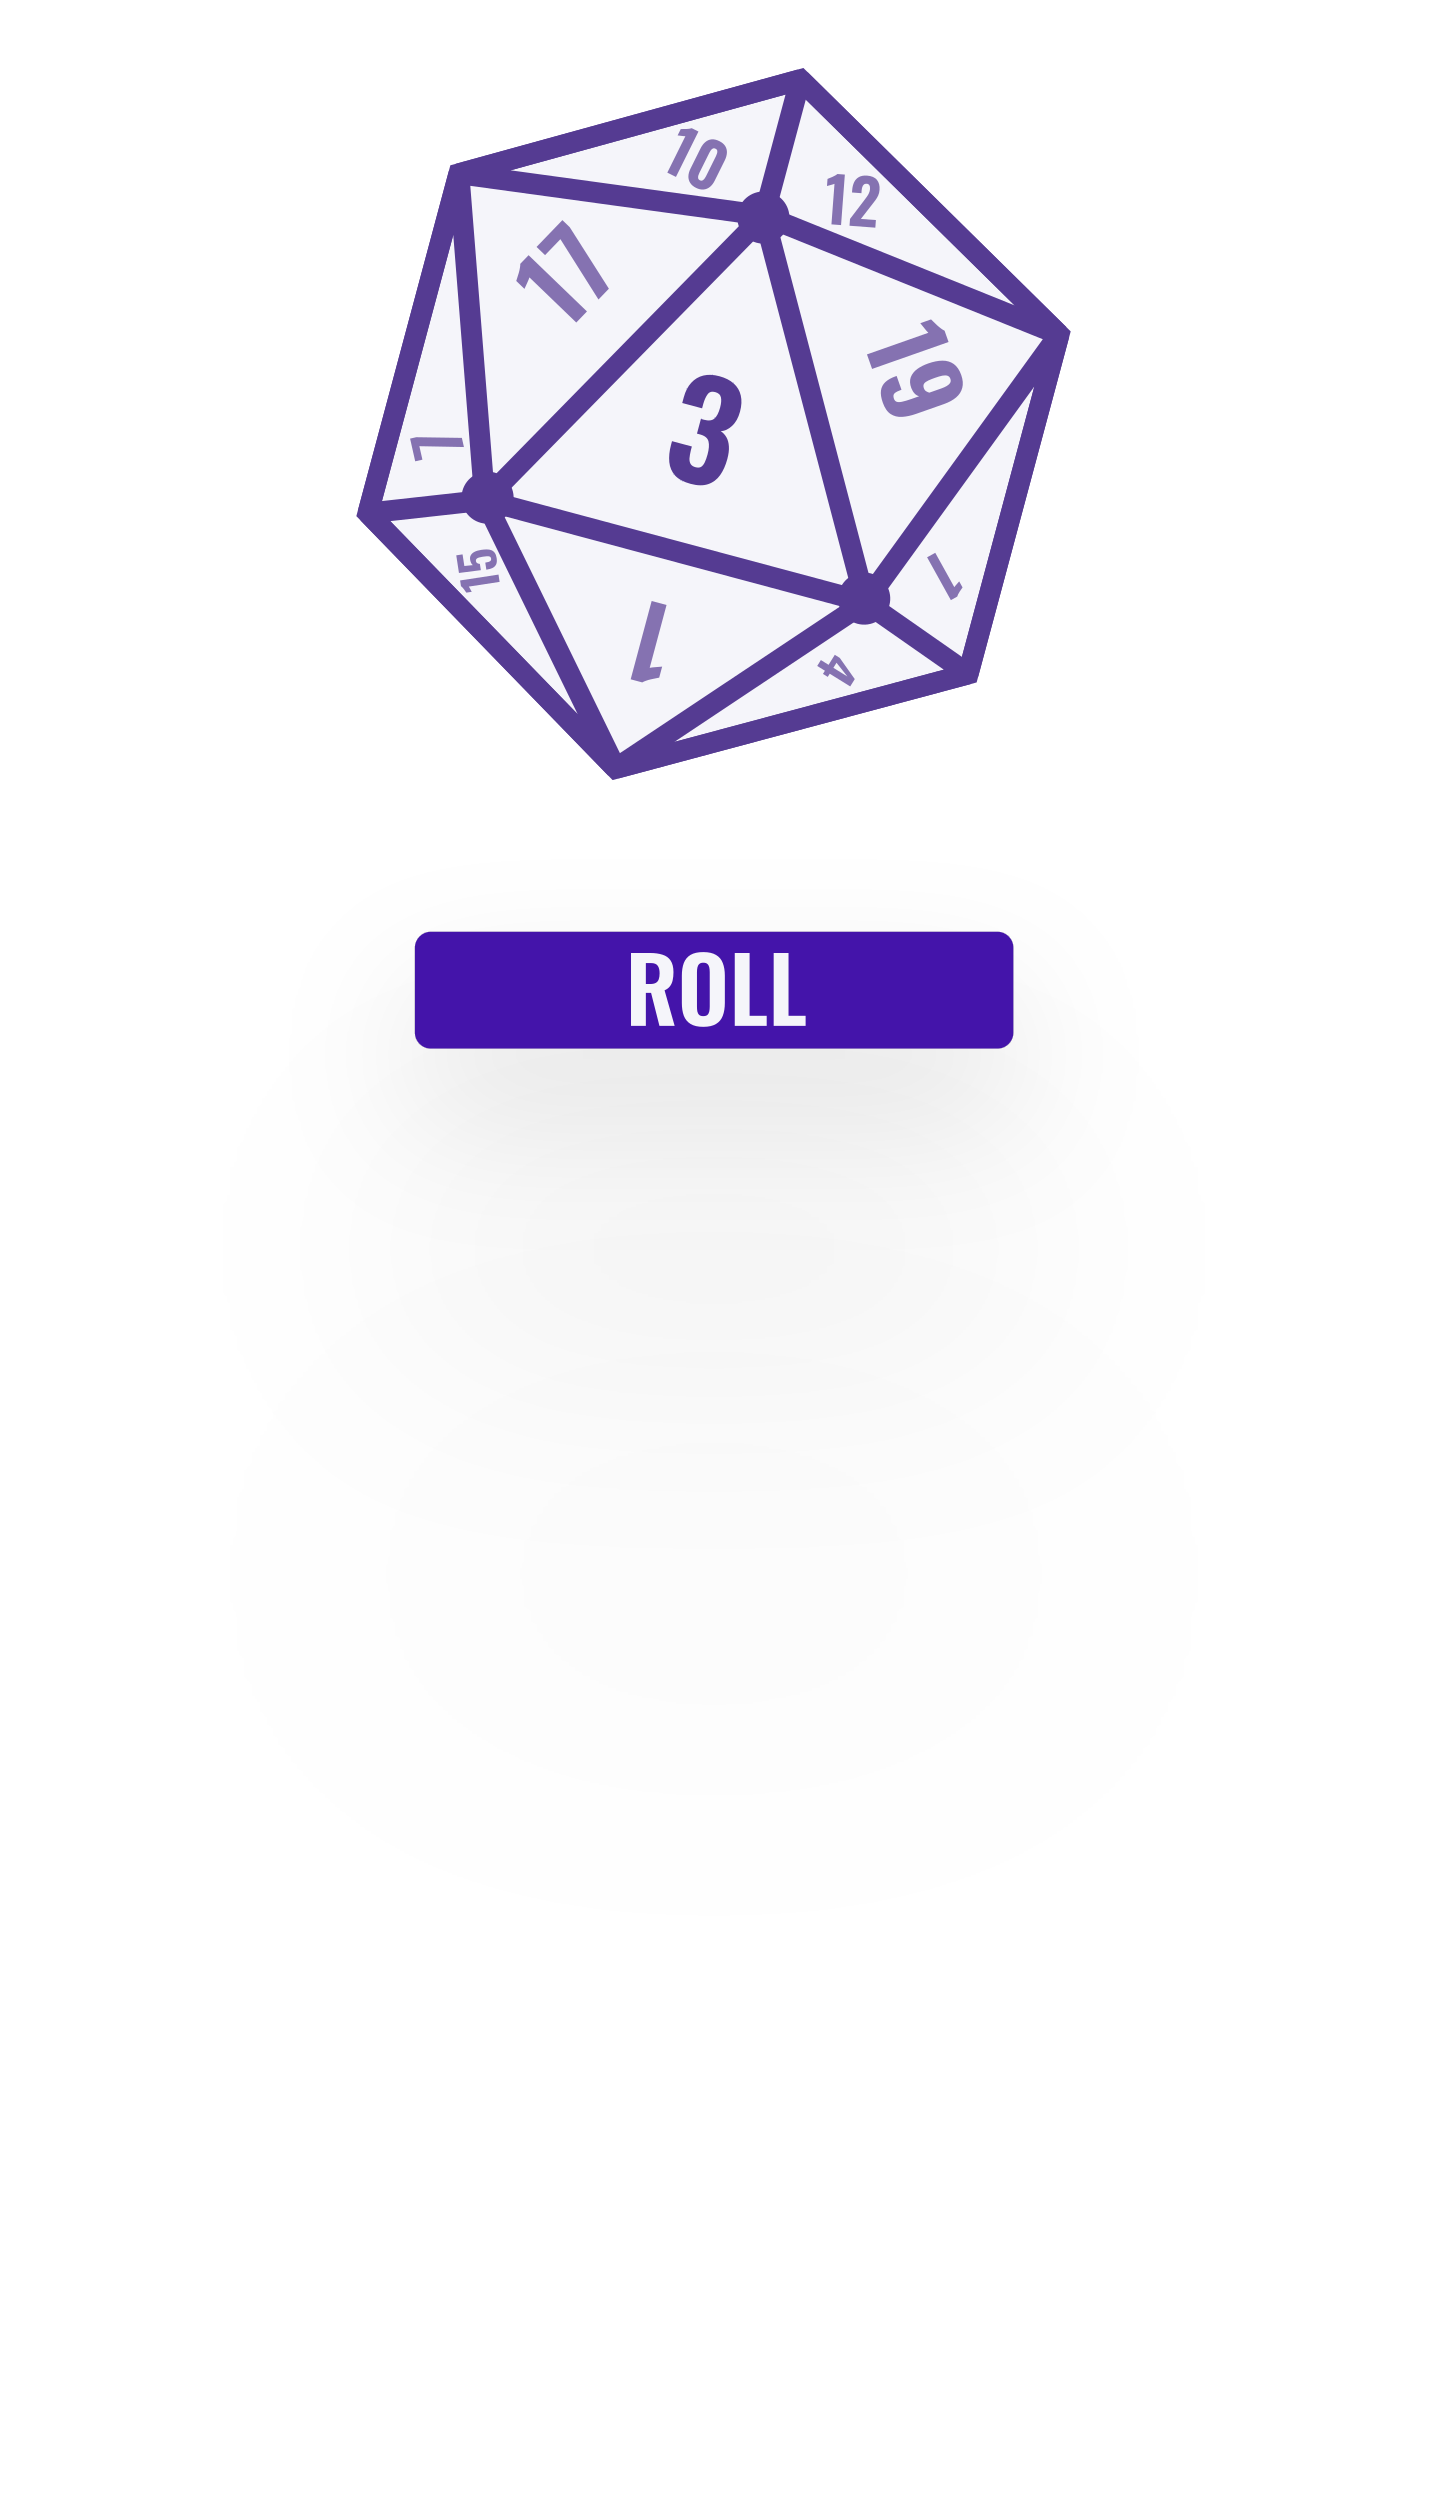
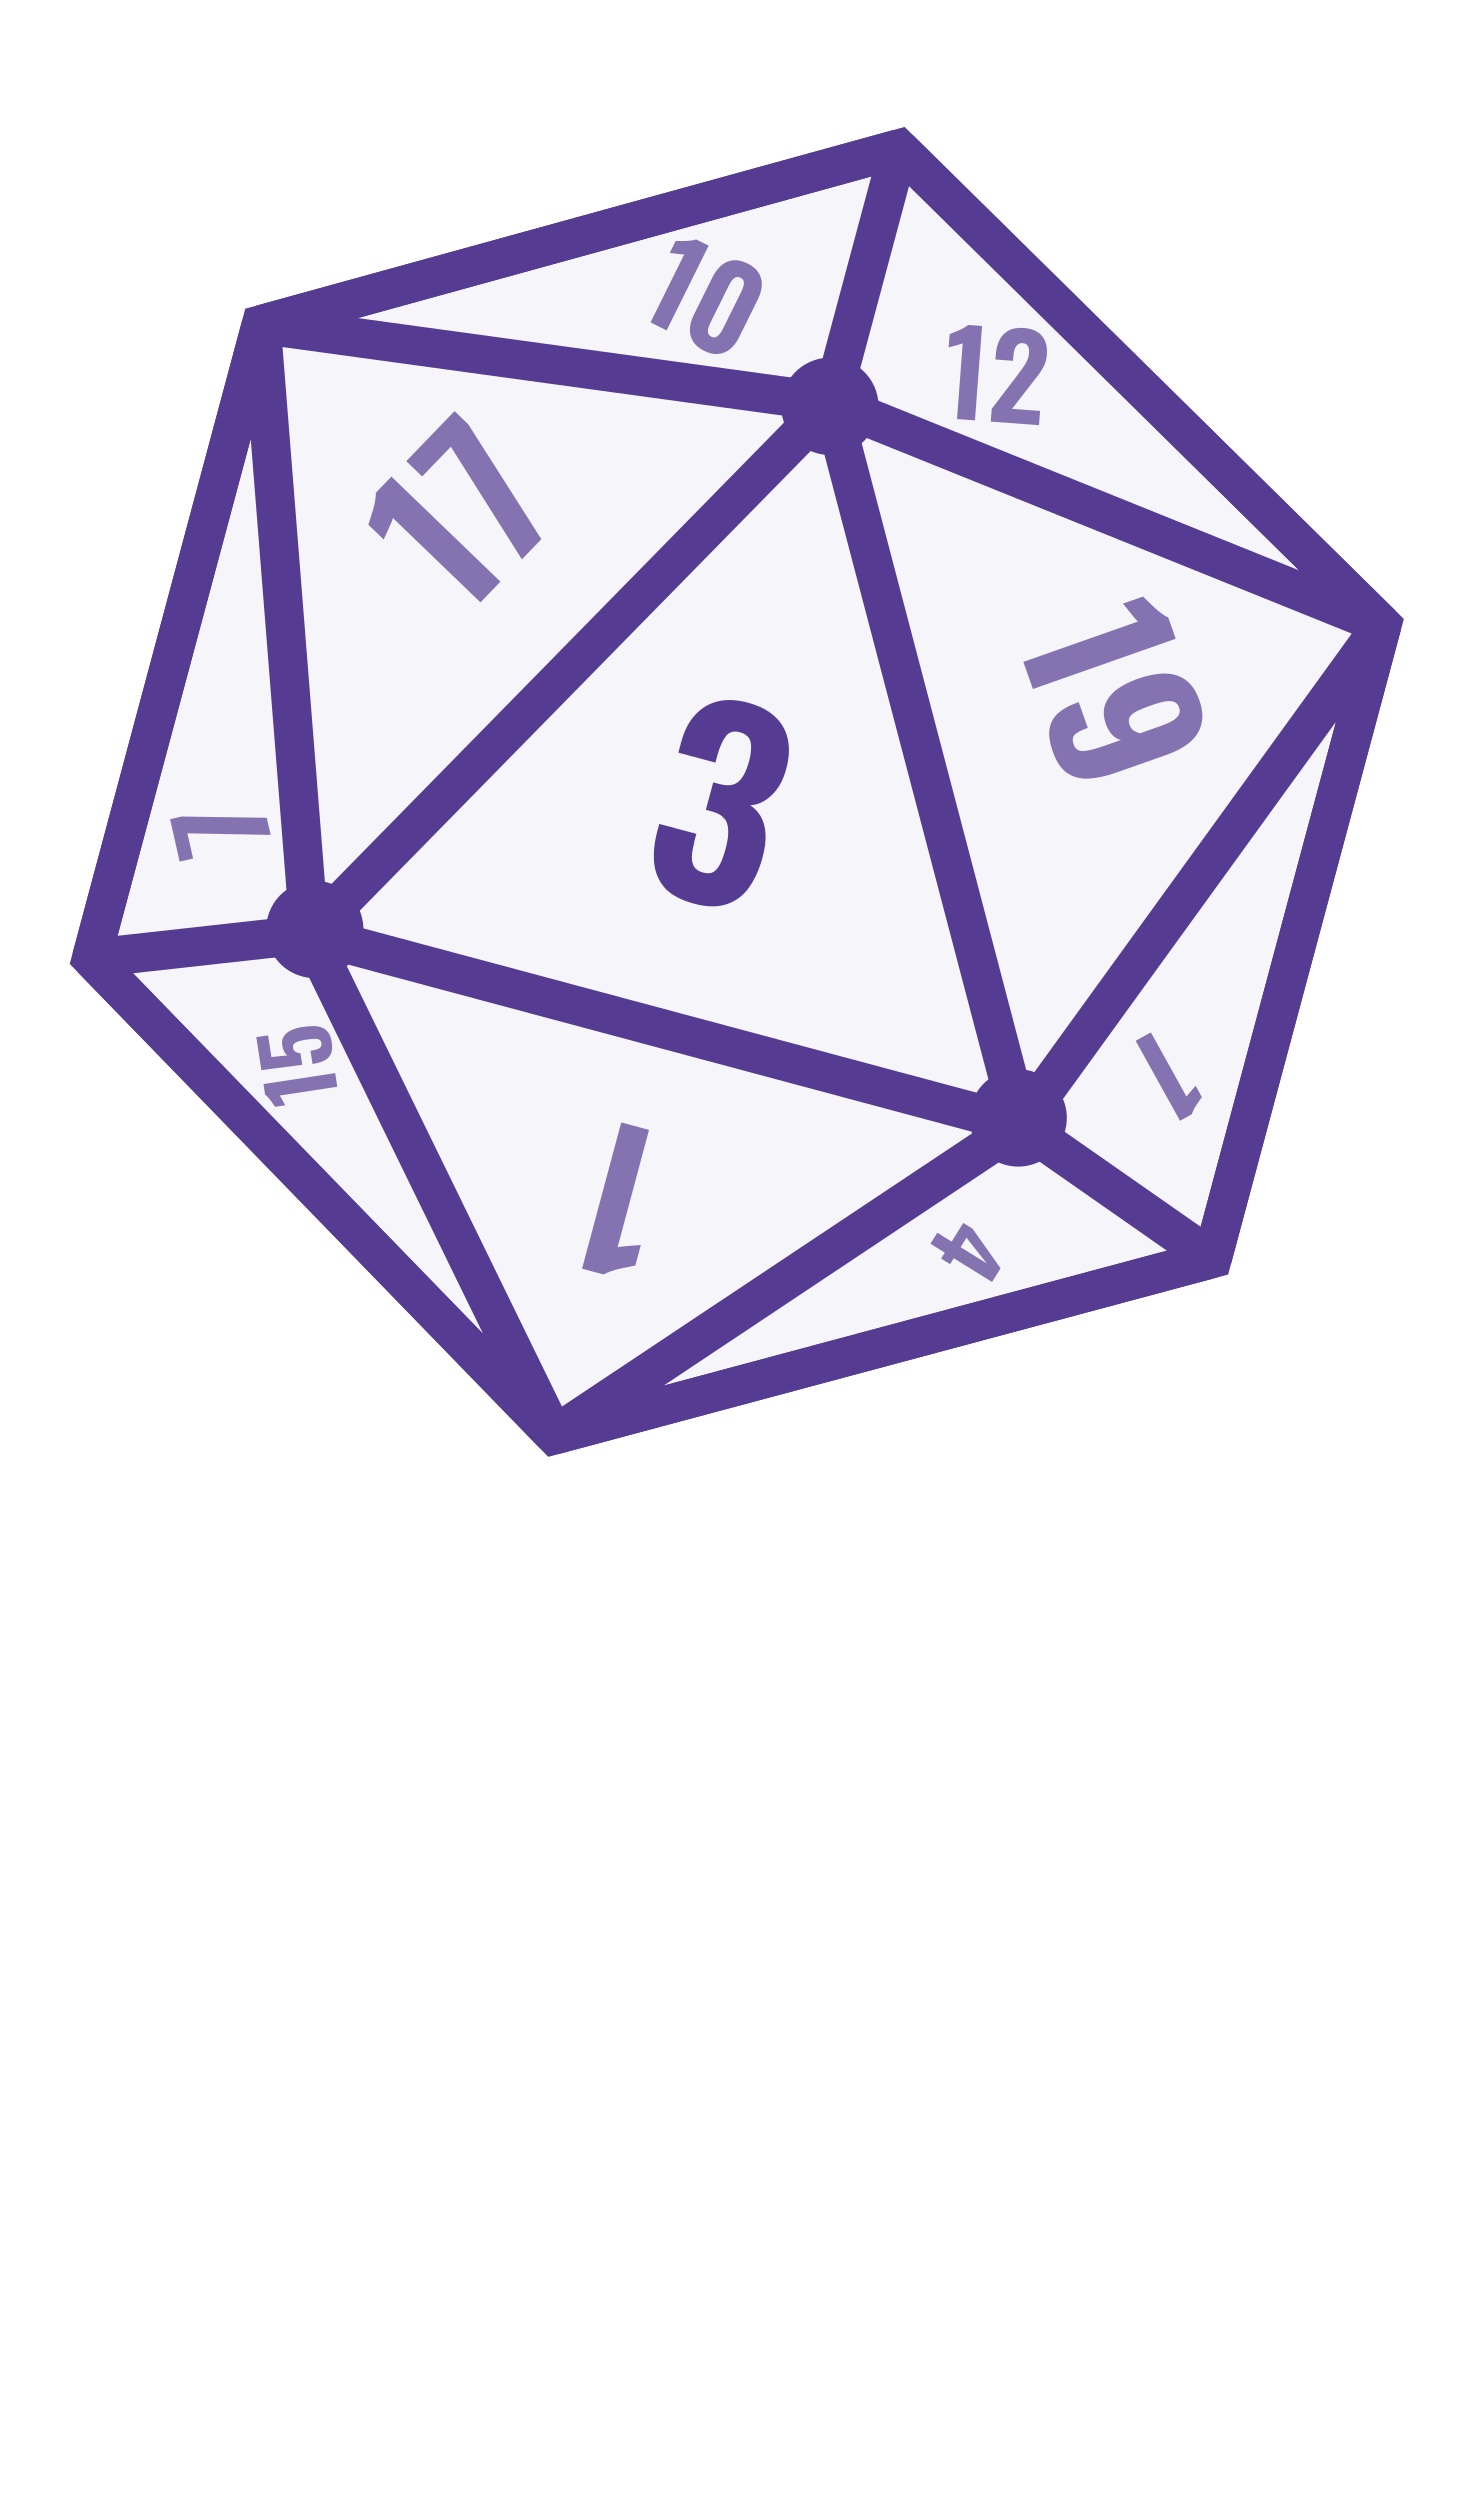
- <svg xmlns="http://www.w3.org/2000/svg" width="685" height="1199" viewBox="0 0 685 1199" fill="none">
-   <path d="M507.922 160.459L383.843 38.179L220.077 83.331L176.466 246.09L295.327 368.525L464.311 323.218L507.922 160.459Z" fill="#F5F5FA" stroke="#553B92" stroke-width="10" />
-   <path d="M366.373 103.379L415.042 288.793M366.373 103.379L507.922 160.459M366.373 103.379L383.843 38.179M366.373 103.379L220.077 83.331M366.373 103.379L232.482 239.876M415.042 288.793L507.922 160.459M415.042 288.793L232.482 239.876M415.042 288.793L295.327 368.525M415.042 288.793L464.311 323.218M507.922 160.459L383.843 38.179M507.922 160.459L464.311 323.218M383.843 38.179L220.077 83.331M464.311 323.218L295.327 368.525M295.327 368.525L176.466 246.09M295.327 368.525L232.482 239.876M176.466 246.09L220.077 83.331M176.466 246.09L232.482 239.876M220.077 83.331L232.482 239.876" stroke="#553B92" stroke-width="10" />
-   <circle cx="366.114" cy="104.344" r="9.5" transform="rotate(15 366.114 104.344)" stroke="#553B92" stroke-width="6" />
-   <circle cx="414.465" cy="287.087" r="9.5" transform="rotate(15 414.465 287.087)" stroke="#553B92" stroke-width="6" />
-   <circle cx="233.837" cy="238.684" r="9.5" transform="rotate(15 233.837 238.684)" stroke="#553B92" stroke-width="6" />
+ <svg xmlns="http://www.w3.org/2000/svg" width="378" height="642" viewBox="0 0 378 642" fill="none">
+   <path d="M354.922 160.459L230.843 38.179L67.076 83.331L23.465 246.09L142.327 368.525L311.311 323.218L354.922 160.459Z" fill="#F5F5FA" stroke="#553B92" stroke-width="10" />
+   <path d="M213.373 103.379L262.042 288.793M213.373 103.379L354.922 160.459M213.373 103.379L230.843 38.179M213.373 103.379L67.076 83.331M213.373 103.379L79.482 239.876M262.042 288.793L354.922 160.459M262.042 288.793L79.482 239.876M262.042 288.793L142.327 368.525M262.042 288.793L311.311 323.218M354.922 160.459L230.843 38.179M354.922 160.459L311.311 323.218M230.843 38.179L67.076 83.331M311.311 323.218L142.327 368.525M142.327 368.525L23.465 246.09M142.327 368.525L79.482 239.876M23.465 246.09L67.076 83.331M23.465 246.09L79.482 239.876M67.076 83.331L79.482 239.876" stroke="#553B92" stroke-width="10" />
+   <circle cx="213.114" cy="104.344" r="9.5" transform="rotate(15 213.114 104.344)" stroke="#553B92" stroke-width="6" />
+   <circle cx="261.465" cy="287.087" r="9.5" transform="rotate(15 261.465 287.087)" stroke="#553B92" stroke-width="6" />
+   <circle cx="80.837" cy="238.684" r="9.5" transform="rotate(15 80.8369 238.684)" stroke="#553B92" stroke-width="6" />
  <g filter="url(#filter0_d_17_398)">
-     <path d="M331.253 232.07C327.915 231.175 325.422 229.845 323.775 228.079C322.181 226.282 321.254 224.134 320.996 221.636C320.749 219.096 321.023 216.342 321.818 213.375L322.299 211.582L331.819 214.133C331.797 214.216 331.736 214.442 331.637 214.813C331.548 215.143 331.46 215.473 331.372 215.802C330.982 217.421 330.747 218.793 330.666 219.92C330.637 221.017 330.839 221.91 331.273 222.6C331.706 223.291 332.459 223.779 333.53 224.067C334.643 224.365 335.539 224.318 336.218 223.926C336.909 223.492 337.5 222.767 337.994 221.751C338.487 220.735 338.943 219.443 339.363 217.877C340.036 215.363 340.184 213.327 339.807 211.768C339.441 210.168 338.15 209.049 335.936 208.412C335.895 208.401 335.689 208.346 335.318 208.246C334.947 208.147 334.596 208.053 334.267 207.965L336.155 200.917C336.402 200.983 336.65 201.05 336.897 201.116C337.185 201.193 337.433 201.26 337.639 201.315C339.864 201.911 341.529 201.717 342.632 200.731C343.776 199.757 344.691 197.992 345.376 195.437C345.906 193.459 346.031 191.836 345.753 190.569C345.474 189.301 344.551 188.458 342.985 188.038C341.419 187.618 340.223 187.961 339.397 189.064C338.571 190.168 337.878 191.683 337.318 193.609C337.23 193.939 337.13 194.31 337.02 194.722C336.921 195.093 336.821 195.464 336.722 195.835L327.202 193.284L327.931 190.564C328.715 187.638 329.913 185.308 331.526 183.576C333.149 181.803 335.094 180.645 337.359 180.104C339.624 179.562 342.179 179.672 345.023 180.434C347.866 181.196 350.16 182.363 351.903 183.934C353.647 185.506 354.768 187.419 355.269 189.673C355.81 191.938 355.689 194.534 354.905 197.46C354.121 200.386 352.851 202.652 351.096 204.258C349.381 205.875 347.566 206.713 345.651 206.774C346.777 207.518 347.687 208.49 348.38 209.692C349.074 210.894 349.474 212.371 349.579 214.121C349.695 215.831 349.438 217.86 348.809 220.21C348.003 223.218 346.852 225.781 345.357 227.898C343.874 229.974 341.966 231.407 339.634 232.195C337.303 232.984 334.509 232.942 331.253 232.07Z" fill="#553B92" />
+     <path d="M178.253 232.07C174.915 231.175 172.422 229.845 170.775 228.079C169.181 226.282 168.254 224.134 167.996 221.636C167.749 219.096 168.023 216.342 168.818 213.375L169.299 211.582L178.819 214.133C178.797 214.216 178.736 214.442 178.637 214.813C178.548 215.143 178.46 215.473 178.372 215.802C177.982 217.421 177.747 218.793 177.666 219.92C177.637 221.017 177.839 221.91 178.273 222.6C178.706 223.291 179.459 223.779 180.53 224.067C181.643 224.365 182.539 224.318 183.218 223.926C183.909 223.492 184.5 222.767 184.994 221.751C185.487 220.735 185.943 219.443 186.363 217.877C187.036 215.363 187.184 213.327 186.807 211.768C186.441 210.168 185.15 209.049 182.936 208.412C182.895 208.401 182.689 208.346 182.318 208.246C181.947 208.147 181.596 208.053 181.267 207.965L183.155 200.917C183.402 200.983 183.65 201.05 183.897 201.116C184.185 201.193 184.433 201.26 184.639 201.315C186.864 201.911 188.529 201.717 189.632 200.731C190.776 199.757 191.691 197.992 192.376 195.437C192.906 193.459 193.031 191.836 192.753 190.569C192.474 189.301 191.551 188.458 189.985 188.038C188.419 187.618 187.223 187.961 186.397 189.064C185.571 190.168 184.878 191.683 184.318 193.609C184.23 193.939 184.13 194.31 184.02 194.722C183.921 195.093 183.821 195.464 183.722 195.835L174.202 193.284L174.931 190.564C175.715 187.638 176.913 185.308 178.526 183.576C180.149 181.803 182.094 180.645 184.359 180.104C186.624 179.562 189.179 179.672 192.023 180.434C194.866 181.196 197.16 182.363 198.903 183.934C200.647 185.506 201.768 187.419 202.269 189.673C202.81 191.938 202.689 194.534 201.905 197.46C201.121 200.386 199.851 202.652 198.096 204.258C196.381 205.875 194.566 206.713 192.651 206.774C193.777 207.518 194.687 208.49 195.38 209.692C196.074 210.894 196.474 212.371 196.579 214.121C196.695 215.831 196.438 217.86 195.809 220.21C195.003 223.218 193.852 225.781 192.357 227.898C190.874 229.974 188.966 231.407 186.634 232.195C184.303 232.984 181.509 232.942 178.253 232.07Z" fill="#553B92" />
  </g>
  <g opacity="0.7">
-     <path d="M222.501 214.402L201.127 213.998L202.587 220.465L199.134 221.245L196.677 210.358L199.662 209.685L221.51 210.012L222.501 214.402Z" fill="#553B92" />
+     <path d="M69.501 214.402L48.127 213.998L49.587 220.465L46.134 221.245L43.677 210.358L46.662 209.685L68.51 210.012L69.501 214.402Z" fill="#553B92" />
  </g>
  <g opacity="0.7">
-     <path d="M319.673 290.156L311.598 320.293C311.918 320.213 312.35 320.147 312.894 320.094C313.399 320.063 313.959 320.014 314.573 319.947C315.179 319.911 315.754 319.866 316.299 319.813C316.835 319.791 317.258 319.756 317.57 319.707L316.153 324.992C315.733 325.078 315.172 325.193 314.471 325.336C313.739 325.472 312.968 325.629 312.158 325.81C311.347 325.99 310.575 326.214 309.841 326.481C309.076 326.74 308.474 327.009 308.034 327.289L302.47 325.798L312.533 288.243L319.673 290.156Z" fill="#553B92" />
+     <path d="M166.673 290.156L158.598 320.293C158.918 320.213 159.35 320.147 159.894 320.094C160.399 320.063 160.959 320.014 161.573 319.947C162.179 319.911 162.754 319.866 163.299 319.813C163.835 319.791 164.258 319.756 164.57 319.707L163.153 324.992C162.733 325.078 162.172 325.193 161.471 325.336C160.739 325.472 159.968 325.629 159.158 325.81C158.347 325.99 157.575 326.214 156.841 326.481C156.076 326.74 155.474 327.009 155.034 327.289L149.47 325.798L159.533 288.243L166.673 290.156Z" fill="#553B92" />
  </g>
  <g opacity="0.7">
-     <path d="M415.797 169.967L445.226 159.603C444.979 159.385 444.68 159.066 444.329 158.647C444.019 158.247 443.662 157.813 443.26 157.344C442.887 156.864 442.525 156.415 442.174 155.996C441.853 155.566 441.585 155.237 441.368 155.008L446.53 153.19C446.838 153.488 447.25 153.886 447.764 154.384C448.289 154.911 448.855 155.458 449.462 156.025C450.068 156.592 450.689 157.102 451.324 157.557C451.97 158.042 452.533 158.387 453.012 158.592L454.925 164.025L418.253 176.939L415.797 169.967ZM423.377 193.08C422.58 190.817 422.289 188.883 422.505 187.281C422.751 185.667 423.462 184.314 424.638 183.222C425.844 182.119 427.458 181.211 429.48 180.499C429.571 180.467 429.662 180.435 429.752 180.403C429.843 180.371 429.933 180.339 430.024 180.307L432.352 186.918C430.812 187.46 429.718 188.014 429.07 188.582C428.432 189.18 428.321 190.067 428.735 191.244C428.991 191.969 429.414 192.447 430.005 192.68C430.595 192.913 431.461 192.914 432.601 192.682C433.74 192.45 435.231 192.01 437.072 191.362L440.83 190.039C440.017 189.85 439.286 189.412 438.637 188.724C437.987 188.037 437.462 187.17 437.06 186.125C436.338 184.173 436.254 182.439 436.805 180.922C437.386 179.394 438.417 178.081 439.896 176.983C441.386 175.916 443.142 175.026 445.165 174.314C447.67 173.432 449.955 172.983 452.019 172.969C454.083 172.954 455.884 173.491 457.42 174.578C458.967 175.696 460.161 177.447 461 179.831C461.819 182.155 461.985 184.217 461.499 186.017C461.044 187.806 460.057 189.34 458.541 190.621C457.024 191.901 455.088 192.956 452.734 193.785L439.378 198.489C436.994 199.328 434.755 199.811 432.662 199.938C430.569 200.064 428.73 199.609 427.143 198.573C425.557 197.537 424.302 195.706 423.377 193.08ZM443.088 186.19C443.332 186.884 443.71 187.379 444.221 187.674C444.773 187.989 445.272 188.203 445.719 188.317L451.56 186.26C452.495 185.93 453.329 185.552 454.061 185.125C454.792 184.697 455.331 184.203 455.675 183.64C456.02 183.078 456.06 182.419 455.794 181.665C455.528 180.91 455.07 180.427 454.418 180.215C453.767 180.004 452.947 179.987 451.958 180.166C450.98 180.374 449.827 180.713 448.499 181.18C447.261 181.616 446.175 182.049 445.241 182.48C444.308 182.911 443.633 183.403 443.217 183.956C442.812 184.54 442.769 185.285 443.088 186.19Z" fill="#553B92" />
+     <path d="M262.797 169.967L292.226 159.603C291.979 159.385 291.68 159.066 291.329 158.647C291.019 158.247 290.662 157.813 290.26 157.344C289.887 156.864 289.525 156.415 289.174 155.996C288.853 155.566 288.585 155.237 288.368 155.008L293.53 153.19C293.838 153.488 294.25 153.886 294.764 154.384C295.289 154.911 295.855 155.458 296.462 156.025C297.068 156.592 297.689 157.102 298.324 157.557C298.97 158.042 299.533 158.387 300.012 158.592L301.925 164.025L265.253 176.939L262.797 169.967ZM270.377 193.08C269.58 190.817 269.289 188.883 269.505 187.281C269.751 185.667 270.462 184.314 271.638 183.222C272.844 182.119 274.458 181.211 276.48 180.499C276.571 180.467 276.662 180.435 276.752 180.403C276.843 180.371 276.933 180.339 277.024 180.307L279.352 186.918C277.812 187.46 276.718 188.014 276.07 188.582C275.432 189.18 275.321 190.067 275.735 191.244C275.991 191.969 276.414 192.447 277.005 192.68C277.595 192.913 278.461 192.914 279.601 192.682C280.74 192.45 282.231 192.01 284.072 191.362L287.83 190.039C287.017 189.85 286.286 189.412 285.637 188.724C284.987 188.037 284.462 187.17 284.06 186.125C283.338 184.173 283.254 182.439 283.805 180.922C284.386 179.394 285.417 178.081 286.896 176.983C288.386 175.916 290.142 175.026 292.165 174.314C294.67 173.432 296.955 172.983 299.019 172.969C301.083 172.954 302.884 173.491 304.42 174.578C305.967 175.696 307.161 177.447 308 179.831C308.819 182.155 308.985 184.217 308.499 186.017C308.044 187.806 307.057 189.34 305.541 190.621C304.024 191.901 302.088 192.956 299.734 193.785L286.378 198.489C283.994 199.328 281.755 199.811 279.662 199.938C277.569 200.064 275.73 199.609 274.143 198.573C272.557 197.537 271.302 195.706 270.377 193.08ZM290.088 186.19C290.332 186.884 290.71 187.379 291.221 187.674C291.773 187.989 292.272 188.203 292.719 188.317L298.56 186.26C299.495 185.93 300.329 185.552 301.061 185.125C301.792 184.697 302.331 184.203 302.675 183.64C303.02 183.078 303.06 182.419 302.794 181.665C302.528 180.91 302.07 180.427 301.418 180.215C300.767 180.004 299.947 179.987 298.958 180.166C297.98 180.374 296.827 180.713 295.499 181.18C294.261 181.616 293.175 182.049 292.241 182.48C291.308 182.911 290.633 183.403 290.217 183.956C289.812 184.54 289.769 185.285 290.088 186.19Z" fill="#553B92" />
  </g>
  <g opacity="0.7">
-     <path d="M448.541 265.115L457.685 281.598C457.79 281.429 457.95 281.219 458.164 280.968C458.371 280.742 458.594 280.486 458.832 280.199C459.08 279.929 459.312 279.668 459.526 279.416C459.749 279.182 459.919 278.988 460.033 278.836L461.637 281.727C461.49 281.941 461.295 282.227 461.051 282.583C460.789 282.949 460.521 283.342 460.244 283.76C459.968 284.179 459.726 284.6 459.52 285.024C459.296 285.458 459.147 285.828 459.074 286.134L456.031 287.822L444.635 267.281L448.541 265.115Z" fill="#553B92" />
+     <path d="M295.541 265.115L304.685 281.598C304.79 281.429 304.95 281.219 305.164 280.968C305.371 280.742 305.594 280.486 305.832 280.199C306.08 279.929 306.312 279.668 306.526 279.416C306.749 279.182 306.919 278.988 307.033 278.836L308.637 281.727C308.49 281.941 308.295 282.227 308.051 282.583C307.789 282.949 307.521 283.342 307.244 283.76C306.968 284.179 306.726 284.6 306.52 285.024C306.296 285.458 306.147 285.828 306.074 286.134L303.031 287.822L291.635 267.281L295.541 265.115Z" fill="#553B92" />
  </g>
  <g opacity="0.7">
-     <path d="M393.692 316.559L397.385 318.852L400.369 314.045L402.733 315.513L409.945 325.701L407.761 329.218L397.932 323.117L396.986 324.641L394.68 323.21L395.626 321.685L391.933 319.393L393.692 316.559ZM401.195 317.86L399.691 320.283L406.413 324.456L401.195 317.86Z" fill="#553B92" />
+     <path d="M240.692 316.559L244.385 318.852L247.369 314.045L249.733 315.513L256.945 325.701L254.761 329.218L244.932 323.117L243.986 324.641L241.68 323.21L242.626 321.685L238.933 319.393L240.692 316.559ZM248.195 317.86L246.691 320.283L253.413 324.456L248.195 317.86Z" fill="#553B92" />
  </g>
  <g opacity="0.7">
-     <path d="M239.614 279.069L224.835 281.329C224.932 281.453 225.044 281.63 225.172 281.859C225.283 282.075 225.412 282.311 225.56 282.567C225.693 282.826 225.823 283.07 225.951 283.299C226.064 283.53 226.161 283.709 226.243 283.836L223.651 284.232C223.532 284.064 223.374 283.84 223.176 283.56C222.975 283.265 222.758 282.957 222.523 282.636C222.287 282.315 222.04 282.02 221.782 281.749C221.521 281.463 221.287 281.251 221.08 281.112L220.662 278.384L239.078 275.568L239.614 279.069ZM238.191 267.638C238.388 268.926 238.304 269.947 237.939 270.701C237.573 271.455 236.985 272.026 236.176 272.413C235.364 272.785 234.39 273.058 233.253 273.232L232.735 269.845C233.402 269.743 233.957 269.619 234.4 269.474C234.841 269.313 235.159 269.109 235.354 268.863C235.547 268.6 235.602 268.251 235.519 267.813C235.437 267.376 235.222 267.083 234.873 266.935C234.525 266.787 234.051 266.735 233.453 266.78C232.855 266.825 232.155 266.909 231.351 267.032C230.699 267.131 230.129 267.257 229.641 267.409C229.152 267.562 228.781 267.774 228.528 268.045C228.272 268.301 228.179 268.657 228.249 269.111C228.312 269.521 228.508 269.84 228.837 270.068C229.165 270.282 229.603 270.409 230.152 270.449L230.611 273.45L220.114 274.799L218.821 266.342L221.845 265.879L222.697 271.449L226.798 271.032C226.542 270.885 226.299 270.612 226.067 270.213C225.833 269.799 225.663 269.344 225.556 268.848C225.319 267.907 225.381 267.091 225.74 266.4C226.098 265.694 226.7 265.121 227.548 264.681C228.381 264.244 229.434 263.928 230.707 263.733C231.677 263.585 232.588 263.507 233.441 263.501C234.278 263.497 235.026 263.623 235.685 263.879C236.33 264.137 236.869 264.567 237.302 265.168C237.735 265.768 238.031 266.592 238.191 267.638Z" fill="#553B92" />
+     <path d="M86.614 279.069L71.835 281.329C71.932 281.453 72.044 281.63 72.172 281.859C72.283 282.075 72.412 282.311 72.56 282.567C72.693 282.826 72.823 283.07 72.951 283.299C73.064 283.53 73.161 283.709 73.243 283.836L70.651 284.232C70.532 284.064 70.374 283.84 70.176 283.56C69.975 283.265 69.758 282.957 69.522 282.636C69.287 282.315 69.04 282.02 68.782 281.749C68.521 281.463 68.287 281.251 68.079 281.112L67.662 278.384L86.078 275.568L86.614 279.069ZM85.191 267.638C85.388 268.926 85.304 269.947 84.939 270.701C84.573 271.455 83.986 272.026 83.176 272.413C82.364 272.785 81.39 273.058 80.253 273.232L79.735 269.845C80.402 269.743 80.957 269.619 81.4 269.474C81.841 269.313 82.159 269.109 82.354 268.863C82.546 268.6 82.602 268.251 82.519 267.813C82.437 267.376 82.222 267.083 81.873 266.935C81.525 266.787 81.051 266.735 80.453 266.78C79.855 266.825 79.154 266.909 78.351 267.032C77.699 267.131 77.129 267.257 76.641 267.409C76.152 267.562 75.781 267.774 75.528 268.045C75.272 268.301 75.179 268.657 75.249 269.111C75.311 269.521 75.508 269.84 75.837 270.068C76.165 270.282 76.603 270.409 77.152 270.449L77.611 273.45L67.114 274.799L65.821 266.342L68.845 265.879L69.697 271.449L73.797 271.032C73.542 270.885 73.299 270.612 73.067 270.213C72.833 269.799 72.663 269.344 72.556 268.848C72.319 267.907 72.381 267.091 72.74 266.4C73.098 265.694 73.7 265.121 74.548 264.681C75.381 264.244 76.434 263.928 77.707 263.733C78.677 263.585 79.588 263.507 80.441 263.501C81.278 263.497 82.026 263.623 82.686 263.879C83.33 264.137 83.869 264.567 84.302 265.168C84.735 265.768 85.031 266.592 85.191 267.638Z" fill="#553B92" />
  </g>
  <g opacity="0.7">
-     <path d="M398.761 107.61L400.221 88.165C400.034 88.251 399.777 88.342 399.448 88.438C399.142 88.515 398.804 88.61 398.434 88.722C398.066 88.815 397.718 88.909 397.39 89.005C397.064 89.081 396.808 89.152 396.622 89.218L396.878 85.808C397.127 85.706 397.458 85.57 397.871 85.401C398.305 85.233 398.76 85.047 399.237 84.842C399.714 84.637 400.162 84.41 400.582 84.16C401.022 83.913 401.36 83.677 401.598 83.455L405.188 83.724L403.368 107.956L398.761 107.61ZM407.426 108.261L407.671 105L414.245 96.378C414.735 95.733 415.192 95.115 415.617 94.526C416.063 93.937 416.429 93.333 416.716 92.713C417.025 92.074 417.207 91.386 417.262 90.648C417.321 89.87 417.215 89.27 416.946 88.849C416.679 88.408 416.265 88.166 415.707 88.124C415.109 88.079 414.637 88.215 414.293 88.53C413.95 88.825 413.698 89.237 413.538 89.766C413.378 90.296 413.274 90.88 413.226 91.518L413.141 92.655L408.623 92.316L408.713 91.119C408.821 89.683 409.136 88.423 409.659 87.339C410.201 86.257 410.975 85.442 411.978 84.896C413.004 84.331 414.304 84.108 415.879 84.226C418.013 84.387 419.577 85.066 420.57 86.263C421.563 87.461 421.984 89.067 421.833 91.081C421.759 92.059 421.542 92.955 421.18 93.77C420.819 94.565 420.36 95.333 419.803 96.073C419.268 96.795 418.69 97.544 418.07 98.32L412.875 105L420.085 105.541L419.811 109.191L407.426 108.261Z" fill="#553B92" />
+     <path d="M245.761 107.61L247.221 88.165C247.034 88.251 246.777 88.342 246.448 88.438C246.142 88.515 245.804 88.61 245.434 88.722C245.066 88.815 244.718 88.909 244.39 89.005C244.064 89.081 243.808 89.152 243.622 89.218L243.878 85.808C244.127 85.706 244.458 85.57 244.871 85.401C245.305 85.233 245.76 85.047 246.237 84.842C246.714 84.637 247.162 84.41 247.582 84.16C248.022 83.913 248.36 83.677 248.598 83.455L252.188 83.724L250.368 107.956L245.761 107.61ZM254.426 108.261L254.671 105L261.245 96.378C261.735 95.733 262.192 95.115 262.617 94.526C263.063 93.937 263.429 93.333 263.716 92.713C264.025 92.074 264.207 91.386 264.262 90.648C264.321 89.87 264.215 89.27 263.946 88.849C263.679 88.408 263.265 88.166 262.707 88.124C262.109 88.079 261.637 88.215 261.293 88.53C260.95 88.825 260.698 89.237 260.538 89.766C260.378 90.296 260.274 90.88 260.226 91.518L260.141 92.655L255.623 92.316L255.713 91.119C255.821 89.683 256.136 88.423 256.659 87.339C257.201 86.257 257.975 85.442 258.978 84.896C260.004 84.331 261.304 84.108 262.879 84.226C265.013 84.387 266.577 85.066 267.57 86.263C268.563 87.461 268.984 89.067 268.833 91.081C268.759 92.059 268.542 92.955 268.18 93.77C267.819 94.565 267.36 95.333 266.803 96.073C266.268 96.795 265.69 97.544 265.07 98.32L259.875 105L267.085 105.541L266.811 109.191L254.426 108.261Z" fill="#553B92" />
  </g>
  <g opacity="0.7">
-     <path d="M276.378 154.692L253.913 133.041C253.828 133.359 253.677 133.769 253.46 134.271C253.242 134.728 253.014 135.241 252.776 135.812C252.514 136.36 252.275 136.885 252.058 137.386C251.818 137.866 251.644 138.254 251.536 138.55L247.596 134.753C247.724 134.343 247.895 133.797 248.109 133.114C248.345 132.408 248.58 131.657 248.814 130.861C249.048 130.064 249.226 129.28 249.348 128.508C249.492 127.714 249.547 127.056 249.515 126.536L253.512 122.389L281.507 149.369L276.378 154.692ZM287.025 143.644L268.771 114.719L261.409 122.357L257.331 118.427L269.722 105.569L273.247 108.967L292.021 138.46L287.025 143.644Z" fill="#553B92" />
+     <path d="M123.378 154.692L100.913 133.041C100.828 133.359 100.677 133.769 100.46 134.271C100.242 134.728 100.014 135.241 99.775 135.812C99.514 136.36 99.275 136.885 99.058 137.386C98.818 137.866 98.644 138.254 98.536 138.55L94.596 134.753C94.724 134.343 94.895 133.797 95.109 133.114C95.345 132.408 95.58 131.657 95.814 130.861C96.048 130.064 96.226 129.28 96.348 128.508C96.492 127.714 96.547 127.056 96.515 126.536L100.512 122.389L128.507 149.369L123.378 154.692ZM134.025 143.644L115.771 114.719L108.409 122.357L104.331 118.427L116.722 105.569L120.247 108.967L139.021 138.46L134.025 143.644Z" fill="#553B92" />
  </g>
  <g opacity="0.7">
-     <path d="M320.045 82.797L328.711 65.329C328.506 65.338 328.233 65.326 327.893 65.291C327.58 65.247 327.231 65.208 326.846 65.173C326.47 65.121 326.112 65.077 325.772 65.043C325.441 64.99 325.177 64.959 324.98 64.951L326.5 61.887C326.769 61.886 327.126 61.885 327.574 61.884C328.039 61.892 328.531 61.89 329.049 61.88C329.568 61.869 330.069 61.827 330.552 61.754C331.052 61.69 331.455 61.599 331.758 61.482L334.983 63.082L324.183 84.85L320.045 82.797ZM333.85 90.115C332.542 89.466 331.591 88.66 330.998 87.695C330.405 86.731 330.124 85.677 330.156 84.532C330.198 83.369 330.525 82.169 331.138 80.933L335.978 71.178C336.609 69.906 337.366 68.897 338.25 68.152C339.142 67.389 340.151 66.952 341.278 66.841C342.404 66.731 343.64 67.008 344.983 67.675C346.309 68.333 347.26 69.139 347.835 70.095C348.428 71.059 348.691 72.127 348.623 73.299C348.564 74.453 348.219 75.666 347.588 76.938L342.748 86.693C342.134 87.929 341.377 88.916 340.476 89.652C339.584 90.37 338.575 90.785 337.448 90.895C336.321 91.006 335.122 90.746 333.85 90.115ZM335.663 86.46C336.147 86.7 336.572 86.721 336.938 86.523C337.304 86.325 337.625 86.038 337.901 85.662C338.186 85.267 338.418 84.891 338.595 84.532L343.355 74.938C343.551 74.544 343.72 74.114 343.861 73.649C344.021 73.192 344.069 72.758 344.005 72.347C343.95 71.918 343.672 71.579 343.17 71.33C342.668 71.081 342.221 71.06 341.828 71.267C341.462 71.465 341.136 71.761 340.851 72.156C340.584 72.559 340.353 72.958 340.157 73.352L335.397 82.946C335.22 83.304 335.06 83.716 334.918 84.182C334.785 84.629 334.76 85.063 334.842 85.483C334.924 85.903 335.197 86.229 335.663 86.46Z" fill="#553B92" />
+     <path d="M167.045 82.797L175.711 65.329C175.506 65.338 175.233 65.326 174.893 65.291C174.58 65.247 174.231 65.208 173.846 65.173C173.47 65.121 173.112 65.077 172.772 65.043C172.441 64.99 172.177 64.959 171.98 64.951L173.5 61.887C173.769 61.886 174.126 61.885 174.574 61.884C175.039 61.892 175.531 61.89 176.049 61.88C176.568 61.869 177.069 61.827 177.552 61.754C178.052 61.69 178.455 61.599 178.758 61.482L181.983 63.082L171.183 84.85L167.045 82.797ZM180.85 90.115C179.542 89.466 178.591 88.66 177.998 87.695C177.405 86.731 177.124 85.677 177.156 84.532C177.198 83.369 177.525 82.169 178.138 80.933L182.978 71.178C183.609 69.906 184.366 68.897 185.25 68.152C186.142 67.389 187.151 66.952 188.278 66.841C189.404 66.731 190.64 67.008 191.983 67.675C193.309 68.333 194.26 69.139 194.835 70.095C195.428 71.059 195.691 72.127 195.623 73.299C195.564 74.453 195.219 75.666 194.588 76.938L189.748 86.693C189.134 87.929 188.377 88.916 187.476 89.652C186.584 90.37 185.575 90.785 184.448 90.895C183.321 91.006 182.122 90.746 180.85 90.115ZM182.663 86.46C183.147 86.7 183.572 86.721 183.938 86.523C184.304 86.325 184.625 86.038 184.901 85.662C185.186 85.267 185.418 84.891 185.595 84.532L190.355 74.938C190.551 74.544 190.72 74.114 190.861 73.649C191.021 73.192 191.069 72.758 191.005 72.347C190.95 71.918 190.672 71.579 190.17 71.33C189.668 71.081 189.221 71.06 188.828 71.267C188.462 71.465 188.136 71.761 187.851 72.156C187.584 72.559 187.353 72.958 187.157 73.352L182.397 82.946C182.22 83.304 182.06 83.716 181.918 84.182C181.785 84.629 181.76 85.063 181.842 85.483C181.924 85.903 182.197 86.229 182.663 86.46Z" fill="#553B92" />
  </g>
-   <g filter="url(#filter1_ddddd_17_398)">
-     <rect x="199" y="446.887" width="287" height="56" rx="7.627" fill="#4414AA" />
-   </g>
-   <path d="M302.632 492V457.052H311.692C314.051 457.052 316.064 457.326 317.733 457.872C319.43 458.39 320.724 459.325 321.616 460.677C322.536 462.028 322.996 463.898 322.996 466.285C322.996 467.724 322.867 469.004 322.608 470.125C322.378 471.218 321.947 472.182 321.314 473.016C320.71 473.821 319.847 474.469 318.725 474.958L323.557 492H316.266L312.253 476.166H309.751V492H302.632ZM309.751 471.937H311.822C312.972 471.937 313.878 471.751 314.54 471.377C315.201 471.003 315.662 470.442 315.921 469.694C316.208 468.917 316.352 467.968 316.352 466.846C316.352 465.236 316.05 464.013 315.446 463.179C314.871 462.316 313.778 461.885 312.167 461.885H309.751V471.937ZM337.284 492.475C334.724 492.475 332.696 492.014 331.2 491.094C329.705 490.174 328.626 488.865 327.964 487.168C327.332 485.442 327.015 483.385 327.015 480.998V467.968C327.015 465.581 327.332 463.539 327.964 461.842C328.626 460.144 329.705 458.85 331.2 457.958C332.696 457.067 334.724 456.621 337.284 456.621C339.873 456.621 341.915 457.081 343.41 458.002C344.935 458.893 346.014 460.188 346.646 461.885C347.308 463.553 347.639 465.581 347.639 467.968V480.998C347.639 483.385 347.308 485.442 346.646 487.168C346.014 488.865 344.935 490.174 343.41 491.094C341.915 492.014 339.873 492.475 337.284 492.475ZM337.284 487.34C338.204 487.34 338.88 487.139 339.312 486.736C339.743 486.305 340.031 485.744 340.175 485.054C340.318 484.335 340.39 483.572 340.39 482.767V466.242C340.39 465.437 340.318 464.689 340.175 463.999C340.031 463.308 339.743 462.762 339.312 462.359C338.88 461.928 338.204 461.712 337.284 461.712C336.421 461.712 335.774 461.928 335.342 462.359C334.911 462.762 334.623 463.308 334.479 463.999C334.336 464.689 334.264 465.437 334.264 466.242V482.767C334.264 483.572 334.321 484.335 334.436 485.054C334.58 485.744 334.868 486.305 335.299 486.736C335.731 487.139 336.392 487.34 337.284 487.34ZM352.392 492V457.052H359.511V487.168H367.709V492H352.392ZM371.057 492V457.052H378.176V487.168H386.374V492H371.057Z" fill="#F5F5FA" />
  <defs>
-     <filter id="filter0_d_17_398" x="317.777" y="176.84" width="40.723" height="58.825" filterUnits="userSpaceOnUse" color-interpolation-filters="sRGB">
+     <filter id="filter0_d_17_398" x="164.777" y="176.84" width="40.723" height="58.825" filterUnits="userSpaceOnUse" color-interpolation-filters="sRGB">
      <feFlood flood-opacity="0" result="BackgroundImageFix" />
      <feColorMatrix in="SourceAlpha" type="matrix" values="0 0 0 0 0 0 0 0 0 0 0 0 0 0 0 0 0 0 127 0" result="hardAlpha" />
      <feOffset />
      <feComposite in2="hardAlpha" operator="out" />
      <feColorMatrix type="matrix" values="0 0 0 0 0.265 0 0 0 0 0.319 0 0 0 0 0.804 0 0 0 0.8 0" />
      <feBlend mode="normal" in2="BackgroundImageFix" result="effect1_dropShadow_17_398" />
      <feBlend mode="normal" in="SourceGraphic" in2="effect1_dropShadow_17_398" result="shape" />
    </filter>
-     <filter id="filter1_ddddd_17_398" x="0" y="409.887" width="685" height="789" filterUnits="userSpaceOnUse" color-interpolation-filters="sRGB">
-       <feFlood flood-opacity="0" result="BackgroundImageFix" />
-       <feColorMatrix in="SourceAlpha" type="matrix" values="0 0 0 0 0 0 0 0 0 0 0 0 0 0 0 0 0 0 127 0" result="hardAlpha" />
-       <feOffset />
-       <feColorMatrix type="matrix" values="0 0 0 0 0 0 0 0 0 0 0 0 0 0 0 0 0 0 0.1 0" />
-       <feBlend mode="normal" in2="BackgroundImageFix" result="effect1_dropShadow_17_398" />
-       <feColorMatrix in="SourceAlpha" type="matrix" values="0 0 0 0 0 0 0 0 0 0 0 0 0 0 0 0 0 0 127 0" result="hardAlpha" />
-       <feOffset dy="31" />
-       <feGaussianBlur stdDeviation="34" />
-       <feColorMatrix type="matrix" values="0 0 0 0 0 0 0 0 0 0 0 0 0 0 0 0 0 0 0.1 0" />
-       <feBlend mode="normal" in2="effect1_dropShadow_17_398" result="effect2_dropShadow_17_398" />
-       <feColorMatrix in="SourceAlpha" type="matrix" values="0 0 0 0 0 0 0 0 0 0 0 0 0 0 0 0 0 0 127 0" result="hardAlpha" />
-       <feOffset dy="124" />
-       <feGaussianBlur stdDeviation="62" />
-       <feColorMatrix type="matrix" values="0 0 0 0 0 0 0 0 0 0 0 0 0 0 0 0 0 0 0.09 0" />
-       <feBlend mode="normal" in2="effect2_dropShadow_17_398" result="effect3_dropShadow_17_398" />
-       <feColorMatrix in="SourceAlpha" type="matrix" values="0 0 0 0 0 0 0 0 0 0 0 0 0 0 0 0 0 0 127 0" result="hardAlpha" />
-       <feOffset dy="280" />
-       <feGaussianBlur stdDeviation="84" />
-       <feColorMatrix type="matrix" values="0 0 0 0 0 0 0 0 0 0 0 0 0 0 0 0 0 0 0.05 0" />
-       <feBlend mode="normal" in2="effect3_dropShadow_17_398" result="effect4_dropShadow_17_398" />
-       <feColorMatrix in="SourceAlpha" type="matrix" values="0 0 0 0 0 0 0 0 0 0 0 0 0 0 0 0 0 0 127 0" result="hardAlpha" />
-       <feOffset dy="497" />
-       <feGaussianBlur stdDeviation="99.5" />
-       <feColorMatrix type="matrix" values="0 0 0 0 0 0 0 0 0 0 0 0 0 0 0 0 0 0 0.01 0" />
-       <feBlend mode="normal" in2="effect4_dropShadow_17_398" result="effect5_dropShadow_17_398" />
-       <feBlend mode="normal" in="SourceGraphic" in2="effect5_dropShadow_17_398" result="shape" />
-     </filter>
  </defs>
</svg>
